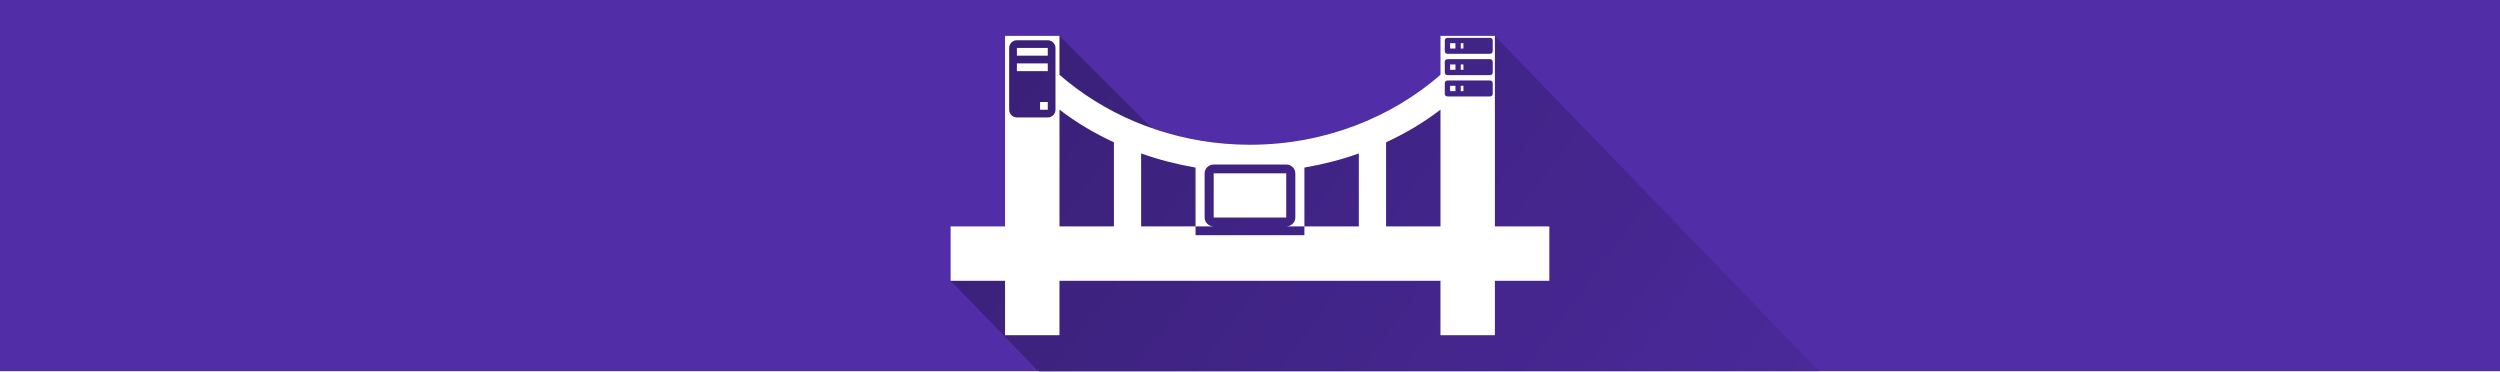
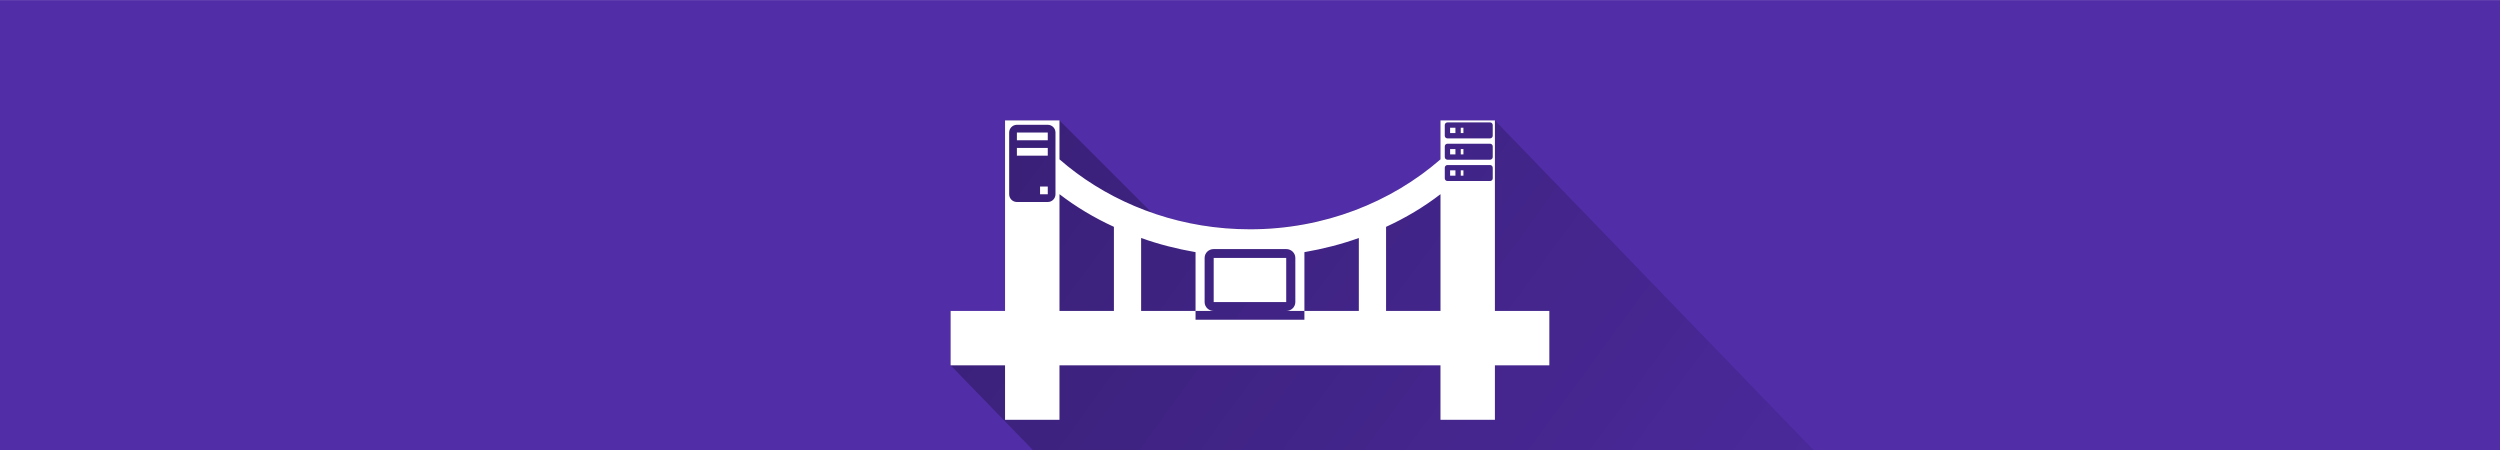
- <svg xmlns="http://www.w3.org/2000/svg" width="2560" height="380" version="1.1">
+ <svg xmlns="http://www.w3.org/2000/svg" width="2560" height="460" version="1.1">
  <defs>
-     <linearGradient id="linearGradient874" x1="5.262" x2="69.051" y1="14.631" y2="61.394" gradientTransform="matrix(16.359 0 0 16.359 889.37 -194.63)" gradientUnits="userSpaceOnUse">
+     <linearGradient id="linearGradient874" x1="5.262" x2="69.051" y1="14.631" y2="61.394" gradientTransform="matrix(16.359,0,0,16.359,889.37,-118.63)" gradientUnits="userSpaceOnUse">
      <stop stop-opacity=".3" offset="0" />
      <stop stop-opacity="0" offset="1" />
    </linearGradient>
  </defs>
-   <g transform="translate(-2 -8)" font-family="none" font-size="none" font-weight="none" stroke-miterlimit="10" text-anchor="none" style="mix-blend-mode:normal">
-     <rect x="2" y="8" width="2560" height="380" fill="#512da8" stroke-width="50.444" />
-     <path d="m975.45 295.54v-55.737h55.735v-195.07h55.735l94.493 94.493c23.67 8.285 48.75 13.499 75.068 15.663l10.896 0.702c4.786 0.224 9.604 0.336 14.451 0.336 76.079 0 145.08-27.591 195.24-71.344v-39.85h55.737l336.22 347.86v273.21c0 18.07-14.649 32.719-32.719 32.719h-469.52z" fill="url(#linearGradient874)" stroke-width="16.359" />
-     <path d="m306.94-233.6v545.26h-155.79v155.79h155.79v155.79h155.79v-155.79h1090.5v155.79h155.79v-155.79h155.79v-155.79h-155.79v-545.26h-155.79v111.39c-140.21 122.3-332.61 200.19-545.26 200.19-212.65 0-405.06-77.894-545.27-200.19v-111.39zm1266.2 5.664h122.02c4.211-4.6e-4 7.625 3.412 7.627 7.623v30.509c0 4.211-3.416 7.624-7.627 7.623h-122.02c-4.211 4.5e-4 -7.625-3.412-7.627-7.623v-30.509c0-4.211 3.416-7.624 7.627-7.623zm-1232.3 6.866h88.377c12.202 0 22.094 9.892 22.094 22.094v176.75c0 12.202-9.892 22.094-22.094 22.094h-88.377c-12.202 0-22.094-9.892-22.094-22.094v-176.75c0-12.202 9.892-22.094 22.094-22.094zm1240 8.384v15.255h15.25v-15.255zm30.505 0v15.255h7.627v-15.255zm-1270.5 13.71v22.094h88.377v-22.094zm1232.3 32.05h122.02c4.212-4.5e-4 7.628 3.414 7.627 7.627v30.505c5e-4 4.212-3.414 7.628-7.627 7.627h-122.02c-4.212 4.6e-4 -7.628-3.414-7.627-7.627v-30.505c-5e-4 -4.212 3.414-7.628 7.627-7.627zm-1232.3 12.139v22.094h88.377v-22.094zm1240 3.115v15.251h15.25v-15.251zm30.505 0v15.251h7.627v-15.251zm-38.132 45.759h122.02c4.212-4.6e-4 7.628 3.414 7.627 7.627v30.505c5e-4 4.212-3.414 7.628-7.627 7.627h-122.02c-4.212 4.57e-4 -7.628-3.414-7.627-7.627v-30.505c-5e-4 -4.212 3.414-7.628 7.627-7.627zm7.627 15.251v15.255h15.25v-15.255zm30.505 0v15.255h7.627v-15.255zm-1204.2 46.345v22.094h22.094v-22.094zm55.608 21.809c47.518 36.61 99.708 67.772 155.79 93.474v240.7h-155.79zm1090.5 0v334.17h-155.79v-240.7c56.084-25.708 108.27-56.865 155.79-93.474zm-856.85 125.41c49.855 17.924 102.05 31.173 155.79 40.506v168.25h51.93c-14.34 9.1e-4 -25.966-11.322-25.967-25.289v-126.46c0-14.037 11.556-25.289 25.967-25.289h207.72c14.281 0 25.967 11.253 25.967 25.289v126.46c0 13.968-11.627 25.29-25.967 25.289h51.93v-168.25c53.75-9.347 105.94-22.606 155.79-40.506v208.76h-155.79v25.294h-311.58v-25.294h-155.79zm415.31 183.47c-536.98-649.94-268.49-324.97 0 0zm0 0v-126.46h-207.59v126.46z" fill="none" stroke-width="0" />
-     <path d="m1086.9 44.727v39.85c44.528 38.838 103.77 65.159 169.73 70.583 5.36 6.488 11.219 13.579 17.601 21.304 2.416 2.924 4.907 5.94 7.475 9.048h37.379v45.242h-74.266v-45.242h36.887c-2.523-3.054-5.017-6.072-7.475-9.048h-29.412c-5.155 0-9.29 4.026-9.29 9.048v45.242c4e-4 4.997 4.159 9.047 9.289 9.048h-18.577v-60.194c-19.229-3.339-37.9-8.079-55.736-14.492v74.685h55.736v9.049h111.47v-9.049h55.737v-74.685c-17.835 6.404-36.507 11.147-55.737 14.492v60.194h-18.577c5.13-3.6e-4 9.288-4.051 9.289-9.048v-45.242c0-5.022-4.181-9.048-9.29-9.048h-44.901c-6.117-7.404-12.016-14.544-17.601-21.304 8.347 0.686 16.801 1.038 25.347 1.038 76.079 0 144.91-27.867 195.07-71.62v-39.85h55.737v195.07h55.735v55.737h-55.735v55.735h-55.737v-55.735h-390.15v55.735h-55.735v-55.735h-55.735v-55.737h55.735v-195.07zm394.54 4.754v10.915c6e-4 1.507 1.222 2.727 2.728 2.727h43.655c1.507 1.07e-4 2.728-1.221 2.729-2.727v-10.915c-6e-4 -1.507-1.222-2.727-2.729-2.727h-43.655c-1.507-1.59e-4 -2.728 1.221-2.728 2.727zm-446.05 7.633v63.236c0 4.365 3.539 7.904 7.904 7.904h31.618c4.365 0 7.904-3.539 7.904-7.904v-63.235c0-4.365-3.539-7.904-7.904-7.904h-31.618c-4.365 0-7.904 3.539-7.904 7.904zm456.97-4.905v5.457h-5.456v-5.457zm8.186 0v5.457h-2.728v-5.457zm-425.63 4.905v7.904h-31.618v-7.904zm406.53 14.195v10.914c-2e-4 1.507 1.222 2.729 2.728 2.728h43.655c1.507 1.61e-4 2.729-1.222 2.729-2.728v-10.914c2e-4 -1.507-1.222-2.729-2.729-2.729h-43.655c-1.507-1.59e-4 -2.729 1.222-2.728 2.729zm-406.53 1.614v7.904h-31.618v-7.904zm417.45 1.115v5.456h-5.456v-5.456zm8.186 0v5.456h-2.728v-5.456zm-19.1 19.1v10.914c-2e-4 1.507 1.222 2.729 2.728 2.729h43.655c1.507 1.5e-4 2.729-1.222 2.729-2.729v-10.914c2e-4 -1.507-1.222-2.729-2.729-2.729h-43.655c-1.507-1.59e-4 -2.729 1.222-2.728 2.729zm10.914 2.727v5.457h-5.456v-5.458zm8.186 0v5.457h-2.728v-5.458zm-425.63 16.58v7.904h-7.904v-7.904zm11.99 127.36h55.737v-86.112c-20.065-9.195-38.737-20.344-55.737-33.442zm334.42-86.112v86.112h55.735v-119.55c-16.999 13.098-35.67 24.244-55.735 33.441zm-176.5 86.112c-5e-4 0-8e-4 0 0 0zm74.314 0c-5e-4 0-9e-4 0 0 0z" fill="#fff" stroke-width="0" />
-     <path d="m2 194.83c0-555.6 450.4-1006 1006-1006 555.6 0 1006 450.4 1006 1006 0 555.6-450.4 1006-1006 1006-555.6 0-1006-450.4-1006-1006z" fill="none" stroke-width="45.727" />
-     <g transform="matrix(45.727 0 0 45.727 -89.455 -902.63)" font-family="Roboto, sans-serif" font-size="14px" font-weight="400" text-anchor="start" />
+   <g transform="translate(-2 2.5858)" font-family="none" font-size="none" font-weight="none" stroke-miterlimit="10" text-anchor="none" style="mix-blend-mode:normal">
+     <rect x="2" y="-2.501" width="2560" height="470.5" fill="#512da8" stroke-width="51.016" />
+     <path d="m975.45 371.54v-55.737h55.735v-195.07h55.735l94.493 94.493c23.67 8.285 48.75 13.499 75.068 15.663l10.896 0.702c4.786 0.224 9.604 0.336 14.451 0.336 76.079 0 145.08-27.591 195.24-71.344v-39.85h55.737l336.22 347.86v273.21c0 18.07-14.649 32.719-32.719 32.719h-469.52z" fill="url(#linearGradient874)" stroke-width="16.359" />
+     <path d="m306.94-233.6v545.26h-155.79v155.79h155.79v155.79h155.79v-155.79h1090.5v155.79h155.79v-155.79h155.79v-155.79h-155.79v-545.26h-155.79v111.39c-140.21 122.3-332.61 200.19-545.26 200.19s-405.06-77.894-545.27-200.19v-111.39zm1266.2 5.664h122.02c4.211-4.6e-4 7.625 3.412 7.627 7.623v30.509c0 4.211-3.416 7.624-7.627 7.623h-122.02c-4.211 4.5e-4 -7.625-3.412-7.627-7.623v-30.509c0-4.211 3.416-7.624 7.627-7.623zm-1232.3 6.866h88.377c12.202 0 22.094 9.892 22.094 22.094v176.75c0 12.202-9.892 22.094-22.094 22.094h-88.377c-12.202 0-22.094-9.892-22.094-22.094v-176.75c0-12.202 9.892-22.094 22.094-22.094zm1240 8.384v15.255h15.25v-15.255zm30.505 0v15.255h7.627v-15.255zm-1270.5 13.71v22.094h88.377v-22.094zm1232.3 32.05h122.02c4.212-4.5e-4 7.628 3.414 7.627 7.627v30.505c5e-4 4.212-3.414 7.628-7.627 7.627h-122.02c-4.212 4.6e-4 -7.628-3.414-7.627-7.627v-30.505c-5e-4 -4.212 3.414-7.628 7.627-7.627zm-1232.3 12.139v22.094h88.377v-22.094zm1240 3.115v15.251h15.25v-15.251zm30.505 0v15.251h7.627v-15.251zm-38.132 45.759h122.02c4.212-4.6e-4 7.628 3.414 7.627 7.627v30.505c5e-4 4.212-3.414 7.628-7.627 7.627h-122.02c-4.212 4.57e-4 -7.628-3.414-7.627-7.627v-30.505c-5e-4 -4.212 3.414-7.628 7.627-7.627zm7.627 15.251v15.255h15.25v-15.255zm30.505 0v15.255h7.627v-15.255zm-1204.2 46.345v22.094h22.094v-22.094zm55.608 21.809c47.518 36.61 99.708 67.772 155.79 93.474v240.7h-155.79zm1090.5 0v334.17h-155.79v-240.7c56.084-25.708 108.27-56.865 155.79-93.474zm-856.85 125.41c49.855 17.924 102.05 31.173 155.79 40.506v168.25h51.93c-14.34 9.1e-4 -25.966-11.322-25.967-25.289v-126.46c0-14.037 11.556-25.289 25.967-25.289h207.72c14.281 0 25.967 11.253 25.967 25.289v126.46c0 13.968-11.627 25.29-25.967 25.289h51.93v-168.25c53.75-9.347 105.94-22.606 155.79-40.506v208.76h-155.79v25.294h-311.58v-25.294h-155.79zm415.31 183.47c-536.98-649.94-268.49-324.97 0 0zm0 0v-126.46h-207.59v126.46z" fill="none" stroke-width="0" />
+     <path d="m1086.9 120.73v39.85c44.528 38.838 103.77 65.159 169.73 70.583 5.36 6.488 11.219 13.579 17.601 21.304 2.416 2.924 4.907 5.94 7.475 9.048h37.379v45.242h-74.266v-45.242h36.887c-2.523-3.054-5.017-6.072-7.475-9.048h-29.412c-5.155 0-9.29 4.026-9.29 9.048v45.242c4e-4 4.997 4.159 9.047 9.289 9.048h-18.577v-60.194c-19.229-3.339-37.9-8.079-55.736-14.492v74.685h55.736v9.049h111.47v-9.049h55.737v-74.685c-17.835 6.404-36.507 11.147-55.737 14.492v60.194h-18.577c5.13-3.6e-4 9.288-4.051 9.289-9.048v-45.242c0-5.022-4.181-9.048-9.29-9.048h-44.901c-6.117-7.404-12.016-14.544-17.601-21.304 8.347 0.686 16.801 1.038 25.347 1.038 76.079 0 144.91-27.867 195.07-71.62v-39.85h55.737v195.07h55.735v55.737h-55.735v55.735h-55.737v-55.735h-390.15v55.735h-55.735v-55.735h-55.735v-55.737h55.735v-195.07zm394.54 4.754v10.915c6e-4 1.507 1.222 2.727 2.728 2.727h43.655c1.507 1.1e-4 2.728-1.221 2.729-2.727v-10.915c-6e-4 -1.507-1.222-2.727-2.729-2.727h-43.655c-1.507-1.6e-4 -2.728 1.221-2.728 2.727zm-446.05 7.633v63.236c0 4.365 3.539 7.904 7.904 7.904h31.618c4.365 0 7.904-3.539 7.904-7.904v-63.235c0-4.365-3.539-7.904-7.904-7.904h-31.618c-4.365 0-7.904 3.539-7.904 7.904zm456.97-4.905v5.457h-5.456v-5.457zm8.186 0v5.457h-2.728v-5.457zm-425.63 4.905v7.904h-31.618v-7.904zm406.53 14.195v10.914c-2e-4 1.507 1.222 2.729 2.728 2.728h43.655c1.507 1.6e-4 2.729-1.222 2.729-2.728v-10.914c2e-4 -1.507-1.222-2.729-2.729-2.729h-43.655c-1.507-1.6e-4 -2.729 1.222-2.728 2.729zm-406.53 1.614v7.904h-31.618v-7.904zm417.45 1.115v5.456h-5.456v-5.456zm8.186 0v5.456h-2.728v-5.456zm-19.1 19.1v10.914c-2e-4 1.507 1.222 2.729 2.728 2.729h43.655c1.507 1.5e-4 2.729-1.222 2.729-2.729v-10.914c2e-4 -1.507-1.222-2.729-2.729-2.729h-43.655c-1.507-1.6e-4 -2.729 1.222-2.728 2.729zm10.914 2.727v5.457h-5.456v-5.458zm8.186 0v5.457h-2.728v-5.458zm-425.63 16.58v7.904h-7.904v-7.904zm11.99 127.36h55.737v-86.112c-20.065-9.195-38.737-20.344-55.737-33.442zm334.42-86.112v86.112h55.735v-119.55c-16.999 13.098-35.67 24.244-55.735 33.441zm-176.5 86.112c-5e-4 0-8e-4 0 0 0zm74.314 0c-5e-4 0-9e-4 0 0 0z" fill="#fff" stroke-width="0" />
+     <path d="m2 194.83c0-555.6 450.4-1006 1006-1006s1006 450.4 1006 1006-450.4 1006-1006 1006-1006-450.4-1006-1006z" fill="none" stroke-width="45.727" />
    <g fill="none" stroke-width="45.727">
      <rect x="2" y="-811.17" width="2012" height="1006" />
      <path d="m2 194.83v-1006h2012v1006z" />
      <path d="m2 194.83v-1006h2012v1006z" />
      <path d="m2 194.83v-1006h2012v1006z" />
      <path d="m2 194.83v-1006h2012v1006z" />
    </g>
  </g>
</svg>
